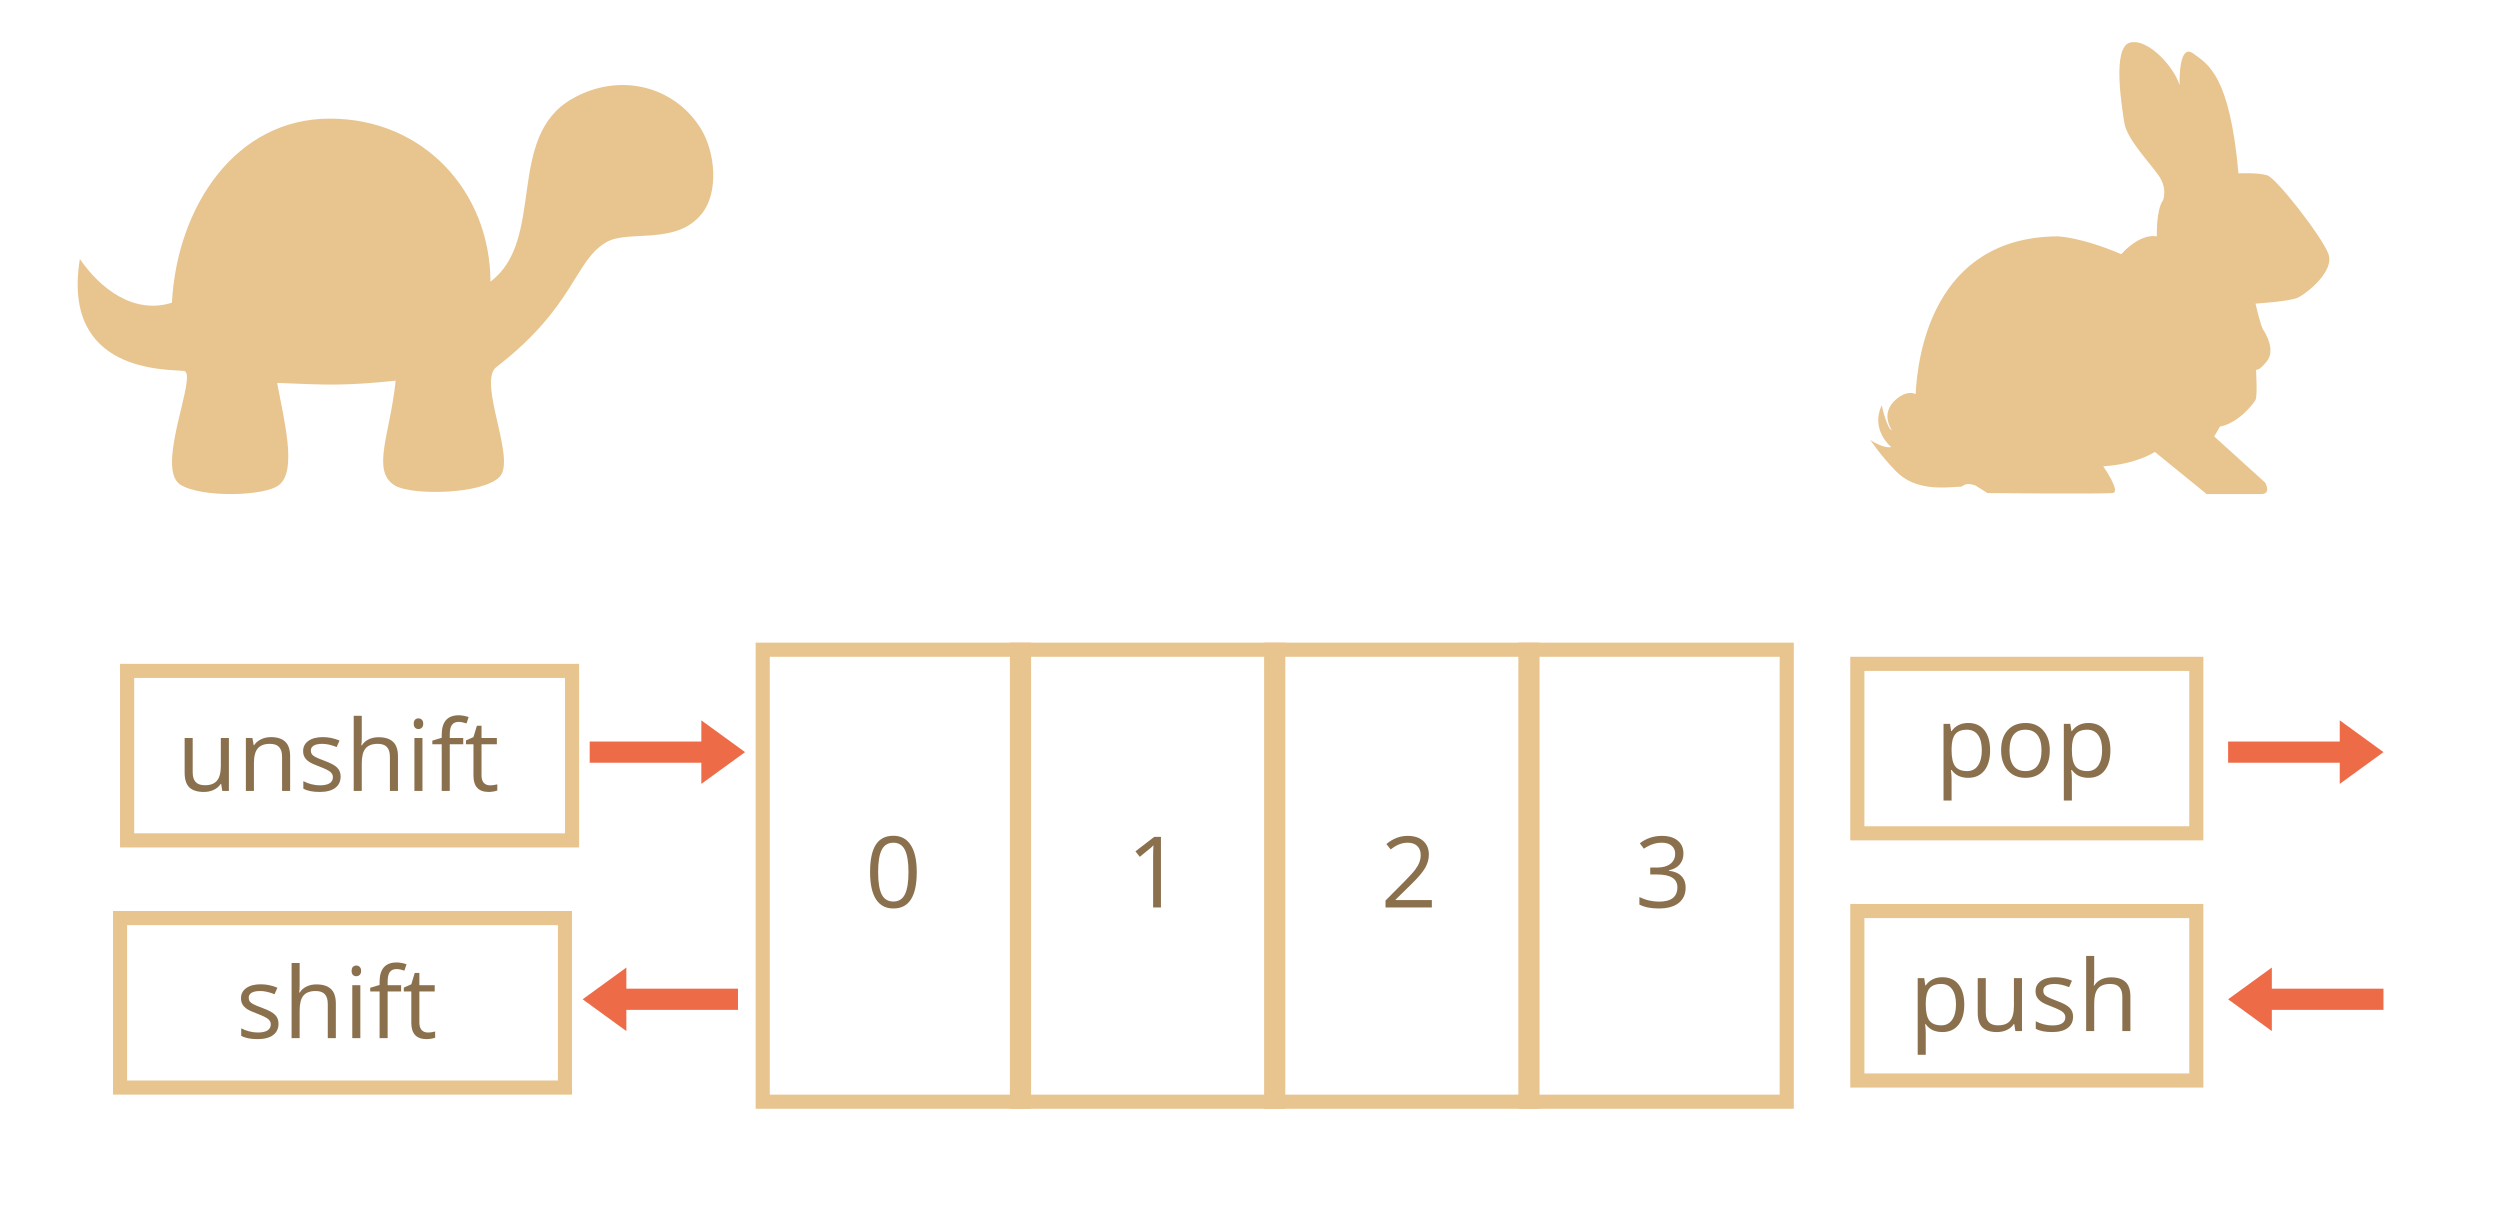
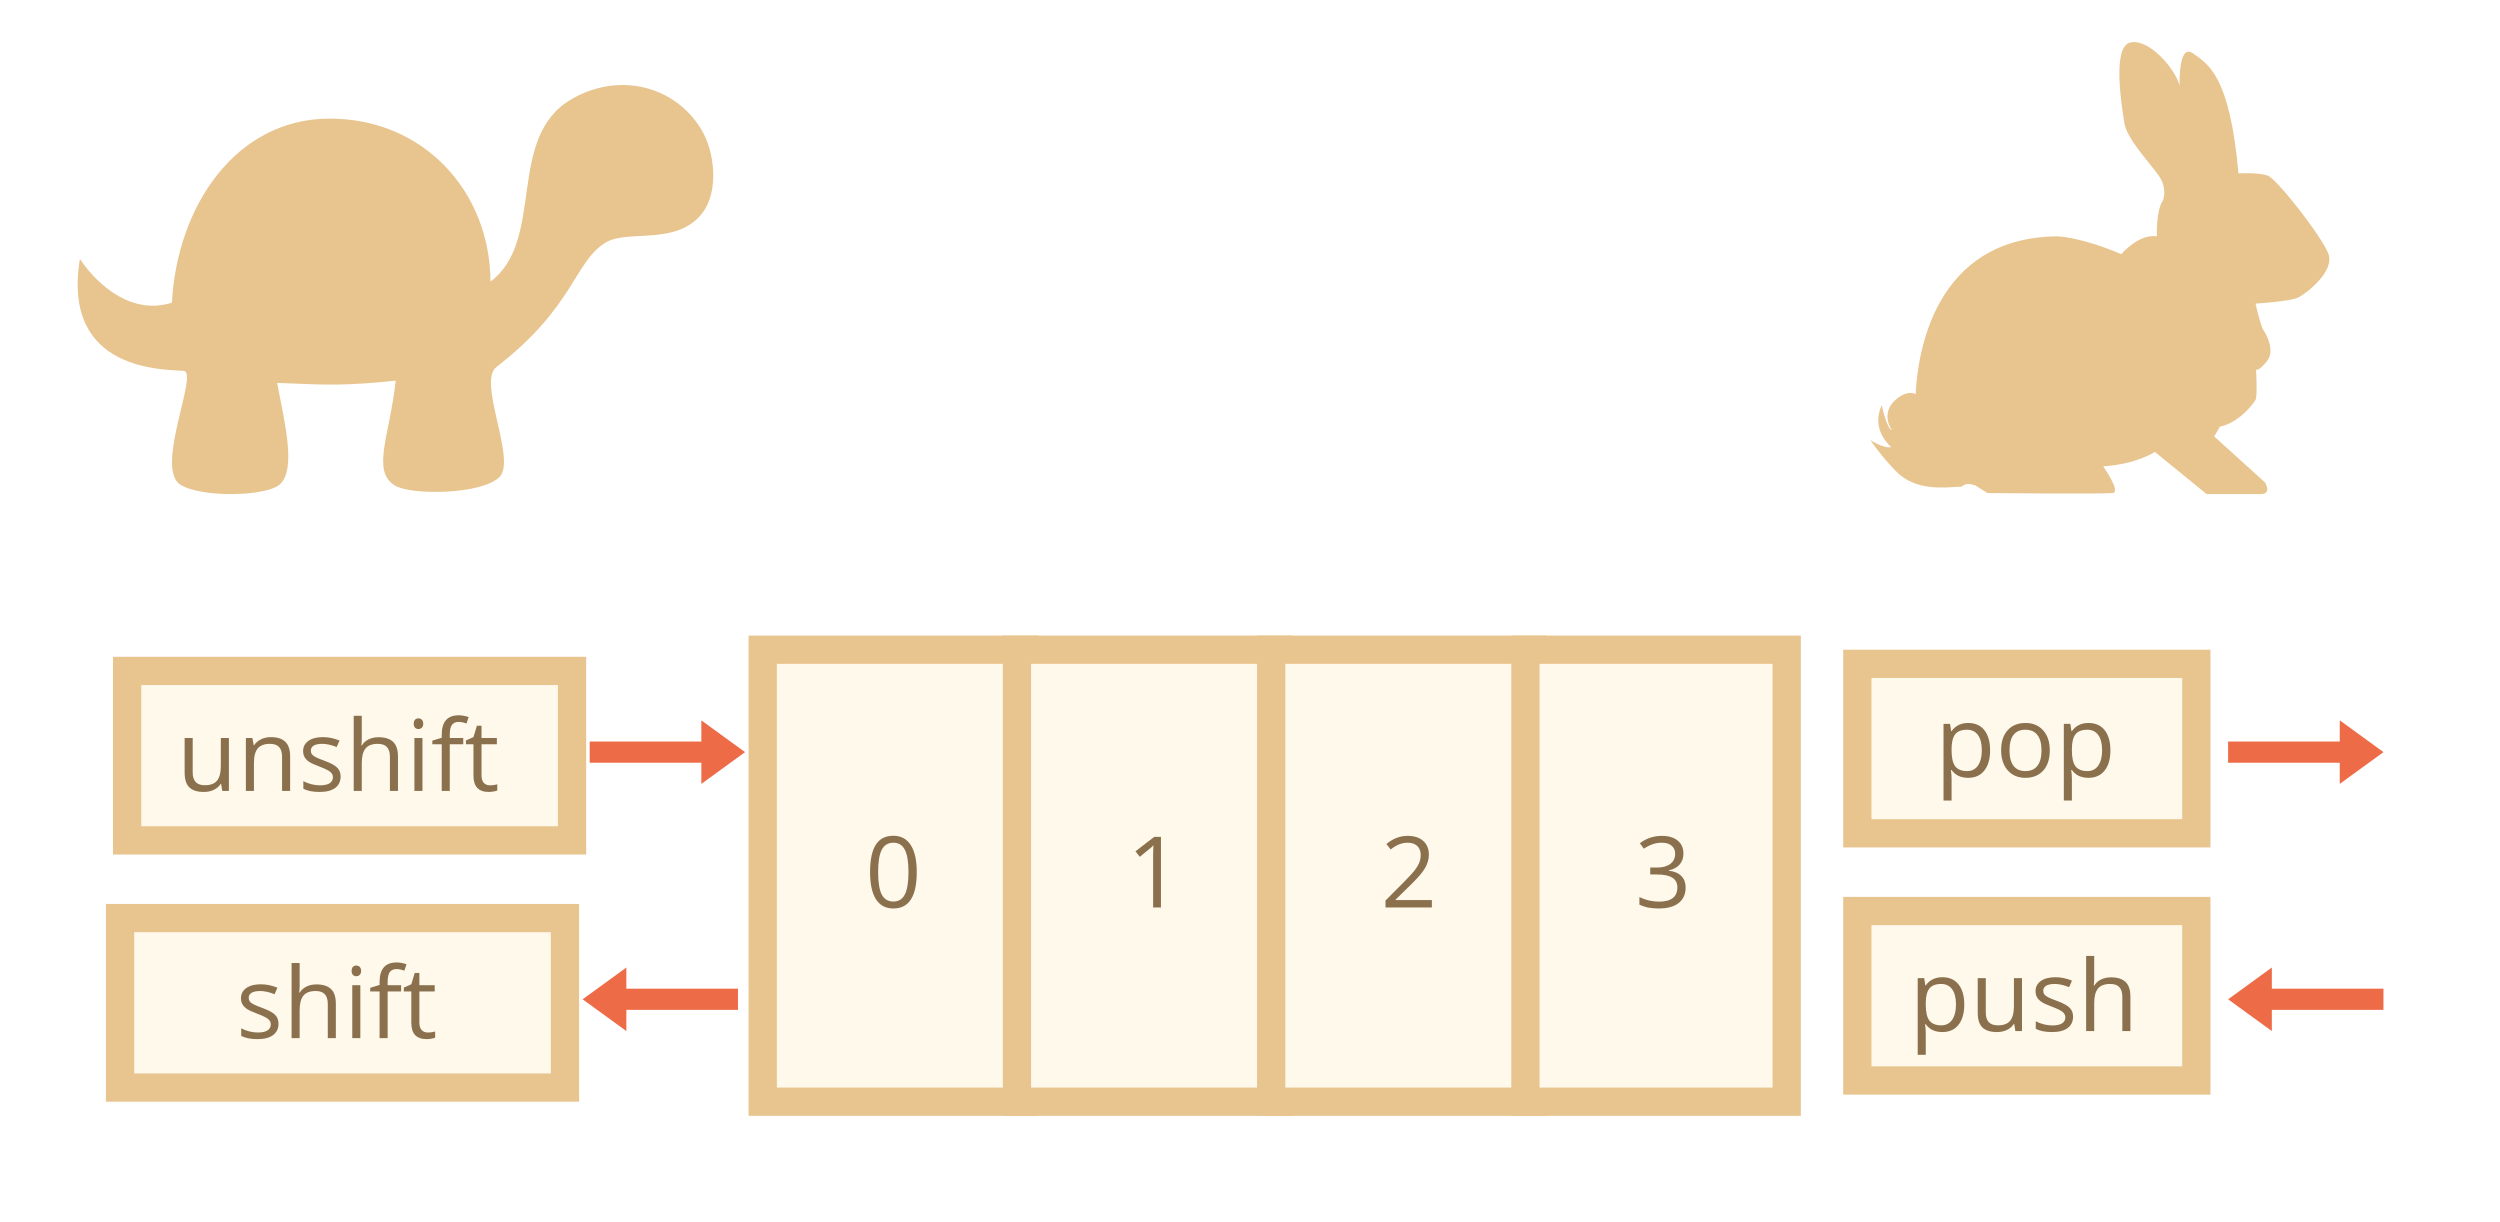
<svg xmlns="http://www.w3.org/2000/svg" width="354px" height="173px" viewBox="0 0 354 173" version="1.1">
  <defs />
  <g id="combined" stroke="none" stroke-width="1" fill="none" fill-rule="evenodd">
    <g id="array-speed.svg">
-       <rect id="Rectangle-1" stroke="#E8C48E" stroke-width="2" x="108" y="92" width="37" height="64" />
-       <rect id="Rectangle-2" stroke="#E8C48E" stroke-width="2" x="144" y="92" width="37" height="64" />
+       <rect id="Rectangle-1" stroke="#E8C48E" stroke-width="4" fill="#FFF9EB" x="108" y="92" width="37" height="64" />
+       <rect id="Rectangle-2" stroke="#E8C48E" stroke-width="4" fill="#FFF9EB" x="144" y="92" width="37" height="64" />
      <text id="0" font-family="Open Sans" font-size="14" font-weight="526" fill="#8A704D">
        <tspan x="122.5" y="128.5">0</tspan>
      </text>
      <text id="1" font-family="Open Sans" font-size="14" font-weight="526" fill="#8A704D">
        <tspan x="159.5" y="128.5">1</tspan>
      </text>
-       <rect id="Rectangle-3" stroke="#E8C48E" stroke-width="2" x="180" y="92" width="37" height="64" />
+       <rect id="Rectangle-3" stroke="#E8C48E" stroke-width="4" fill="#FFF9EB" x="180" y="92" width="37" height="64" />
      <text id="2" font-family="Open Sans" font-size="14" font-weight="526" fill="#8A704D">
        <tspan x="195.5" y="128.5">2</tspan>
      </text>
-       <rect id="Rectangle-4" stroke="#E8C48E" stroke-width="2" x="216" y="92" width="37" height="64" />
+       <rect id="Rectangle-4" stroke="#E8C48E" stroke-width="4" fill="#FFF9EB" x="216" y="92" width="37" height="64" />
      <text id="3" font-family="Open Sans" font-size="14" font-weight="526" fill="#8A704D">
        <tspan x="231.5" y="128.5">3</tspan>
      </text>
      <path d="M326.5,117.5 L331,111.308 L328,111.308 L328,95.5 L325,95.5 L325,111.308 L322,111.308 L326.5,117.5 Z" id="Shape-5" fill="#EE6B47" transform="translate(326.5, 106.5) rotate(-90) translate(-326.5, -106.5) " />
-       <rect id="Rectangle-5" stroke="#E8C48E" stroke-width="2" x="263" y="94" width="48" height="24" />
+       <rect id="Rectangle-5" stroke="#E8C48E" stroke-width="4" fill="#FFF9EB" x="263" y="94" width="48" height="24" />
      <text id="pop" font-family="Open Sans" font-size="14" font-weight="526" fill="#8A704D">
        <tspan x="274.001" y="110">pop</tspan>
      </text>
      <path d="M94.5,117.5 L99,111.308 L96,111.308 L96,95.5 L93,95.5 L93,111.308 L90,111.308 L94.5,117.5 Z" id="Shape-2" fill="#EE6B47" transform="translate(94.5, 106.5) rotate(-90) translate(-94.5, -106.5) " />
-       <rect id="Rectangle-6" stroke="#E8C48E" stroke-width="2" x="18" y="95" width="63" height="24" />
+       <rect id="Rectangle-6" stroke="#E8C48E" stroke-width="4" fill="#FFF9EB" x="18" y="95" width="63" height="24" />
      <text id="unshift" font-family="Open Sans" font-size="14" font-weight="526" fill="#8A704D">
        <tspan x="25.02" y="112">unshift</tspan>
      </text>
      <path d="M326.5,152.5 L331,146.308 L328,146.308 L328,130.5 L325,130.5 L325,146.308 L322,146.308 L326.5,152.5 Z" id="Shape-3" fill="#EE6B47" transform="translate(326.5, 141.5) scale(-1, 1) rotate(-90) translate(-326.5, -141.5) " />
-       <rect id="Rectangle-7" stroke="#E8C48E" stroke-width="2" transform="translate(287, 141) scale(-1, 1) translate(-287, -141) " x="263" y="129" width="48" height="24" />
+       <rect id="Rectangle-7" stroke="#E8C48E" stroke-width="4" fill="#FFF9EB" transform="translate(287, 141) scale(-1, 1) translate(-287, -141) " x="263" y="129" width="48" height="24" />
      <text id="push" font-family="Open Sans" font-size="14" font-weight="526" fill="#8A704D">
        <tspan x="270.344" y="146">push</tspan>
      </text>
      <path d="M93.5,152.5 L98,146.308 L95,146.308 L95,130.5 L92,130.5 L92,146.308 L89,146.308 L93.5,152.5 Z" id="Shape-4" fill="#EE6B47" transform="translate(93.5, 141.5) scale(-1, 1) rotate(-90) translate(-93.5, -141.5) " />
-       <rect id="Rectangle-8" stroke="#E8C48E" stroke-width="2" transform="translate(48.5, 142) scale(-1, 1) translate(-48.5, -142) " x="17" y="130" width="63" height="24" />
+       <rect id="Rectangle-8" stroke="#E8C48E" stroke-width="4" fill="#FFF9EB" transform="translate(48.5, 142) scale(-1, 1) translate(-48.5, -142) " x="17" y="130" width="63" height="24" />
      <text id="shift" font-family="Open Sans" font-size="14" font-weight="526" fill="#8A704D">
        <tspan x="33.406" y="147">shift</tspan>
      </text>
      <path d="M329.693,35.921 C328.741,33.442 322.38,25.277 321.063,24.839 C319.748,24.403 316.968,24.548 316.968,24.548 C315.725,10.623 312.654,9.092 310.534,7.561 C308.413,6.031 308.632,12.082 308.632,12.082 C307.901,9.531 304.171,5.375 301.611,6.031 C299.052,6.687 300.442,15.072 300.808,17.403 C301.175,19.737 304.464,23.089 305.706,24.912 C306.949,26.734 306.292,28.338 306.292,28.338 C305.268,29.797 305.414,33.466 305.414,33.466 C302.856,33.052 300.37,35.994 300.37,35.994 C294.592,33.516 291.285,33.466 291.285,33.466 C273.75,33.641 271.518,50.281 271.26,55.8 C270.634,55.529 269.764,55.536 268.641,56.418 C266.06,58.445 267.901,60.929 267.901,60.929 C267.174,60.73 266.454,57.388 266.454,57.388 C264.804,60.906 267.804,63.309 267.804,63.309 C266.686,63.548 264.836,62.299 264.836,62.299 C265.011,62.534 266.169,64.332 268.417,66.679 C271.255,69.639 275.44,69.001 277.504,68.922 C277.578,68.937 277.641,68.93 277.7,68.913 C277.718,68.913 277.741,68.912 277.76,68.912 L277.77,68.886 C278.094,68.742 278.351,68.284 279.699,68.734 L281.43,69.82 C281.43,69.82 296.732,69.962 299.127,69.82 C300.427,69.743 297.811,66.03 297.811,66.03 C302.564,65.737 305.123,63.987 305.123,63.987 L312.466,69.962 L320.169,69.962 C321.683,69.962 320.755,68.344 320.755,68.344 L313.532,61.8 L314.335,60.415 C317.114,59.832 319.089,57.134 319.38,56.625 C319.674,56.115 319.454,52.324 319.454,52.324 C319.454,52.324 319.748,52.689 320.989,51.157 C322.233,49.625 320.844,47.22 320.479,46.709 C320.114,46.2 319.382,42.99 319.382,42.99 C319.382,42.99 324.28,42.698 325.451,42.115 C326.619,41.534 330.643,38.399 329.693,35.921 L329.693,35.921 Z" id="Shape" fill="#E8C48F" />
      <path d="M85.866,34.289 C81.305,36.924 81.449,43.361 70.284,51.976 C67.566,54.073 73.161,65.079 70.738,67.532 C68.27,70.031 58.388,70.155 55.999,68.792 C52.482,66.785 55.239,61.549 56.026,53.906 C48.82,54.641 46.485,54.521 39.243,54.219 C40.347,60.018 41.962,66.465 39.62,68.589 C37.711,70.32 28.422,70.508 25.517,68.611 C21.882,66.237 28.151,52.736 26.026,52.518 C23.581,52.268 8.673,52.852 11.31,36.676 C14.099,40.752 18.87,44.588 24.342,42.864 C25.088,29.141 33.413,16.796 46.7,16.796 C59.987,16.796 69.384,27.103 69.454,39.875 C77.321,33.967 71.538,19.449 80.968,14.018 C87.68,10.152 95.531,12.149 99.275,18.275 C101.23,21.474 101.84,27.115 99.416,30.213 C95.809,34.823 88.995,32.481 85.866,34.289 L85.866,34.289 Z" id="Shape" fill="#E8C48F" />
    </g>
  </g>
</svg>
